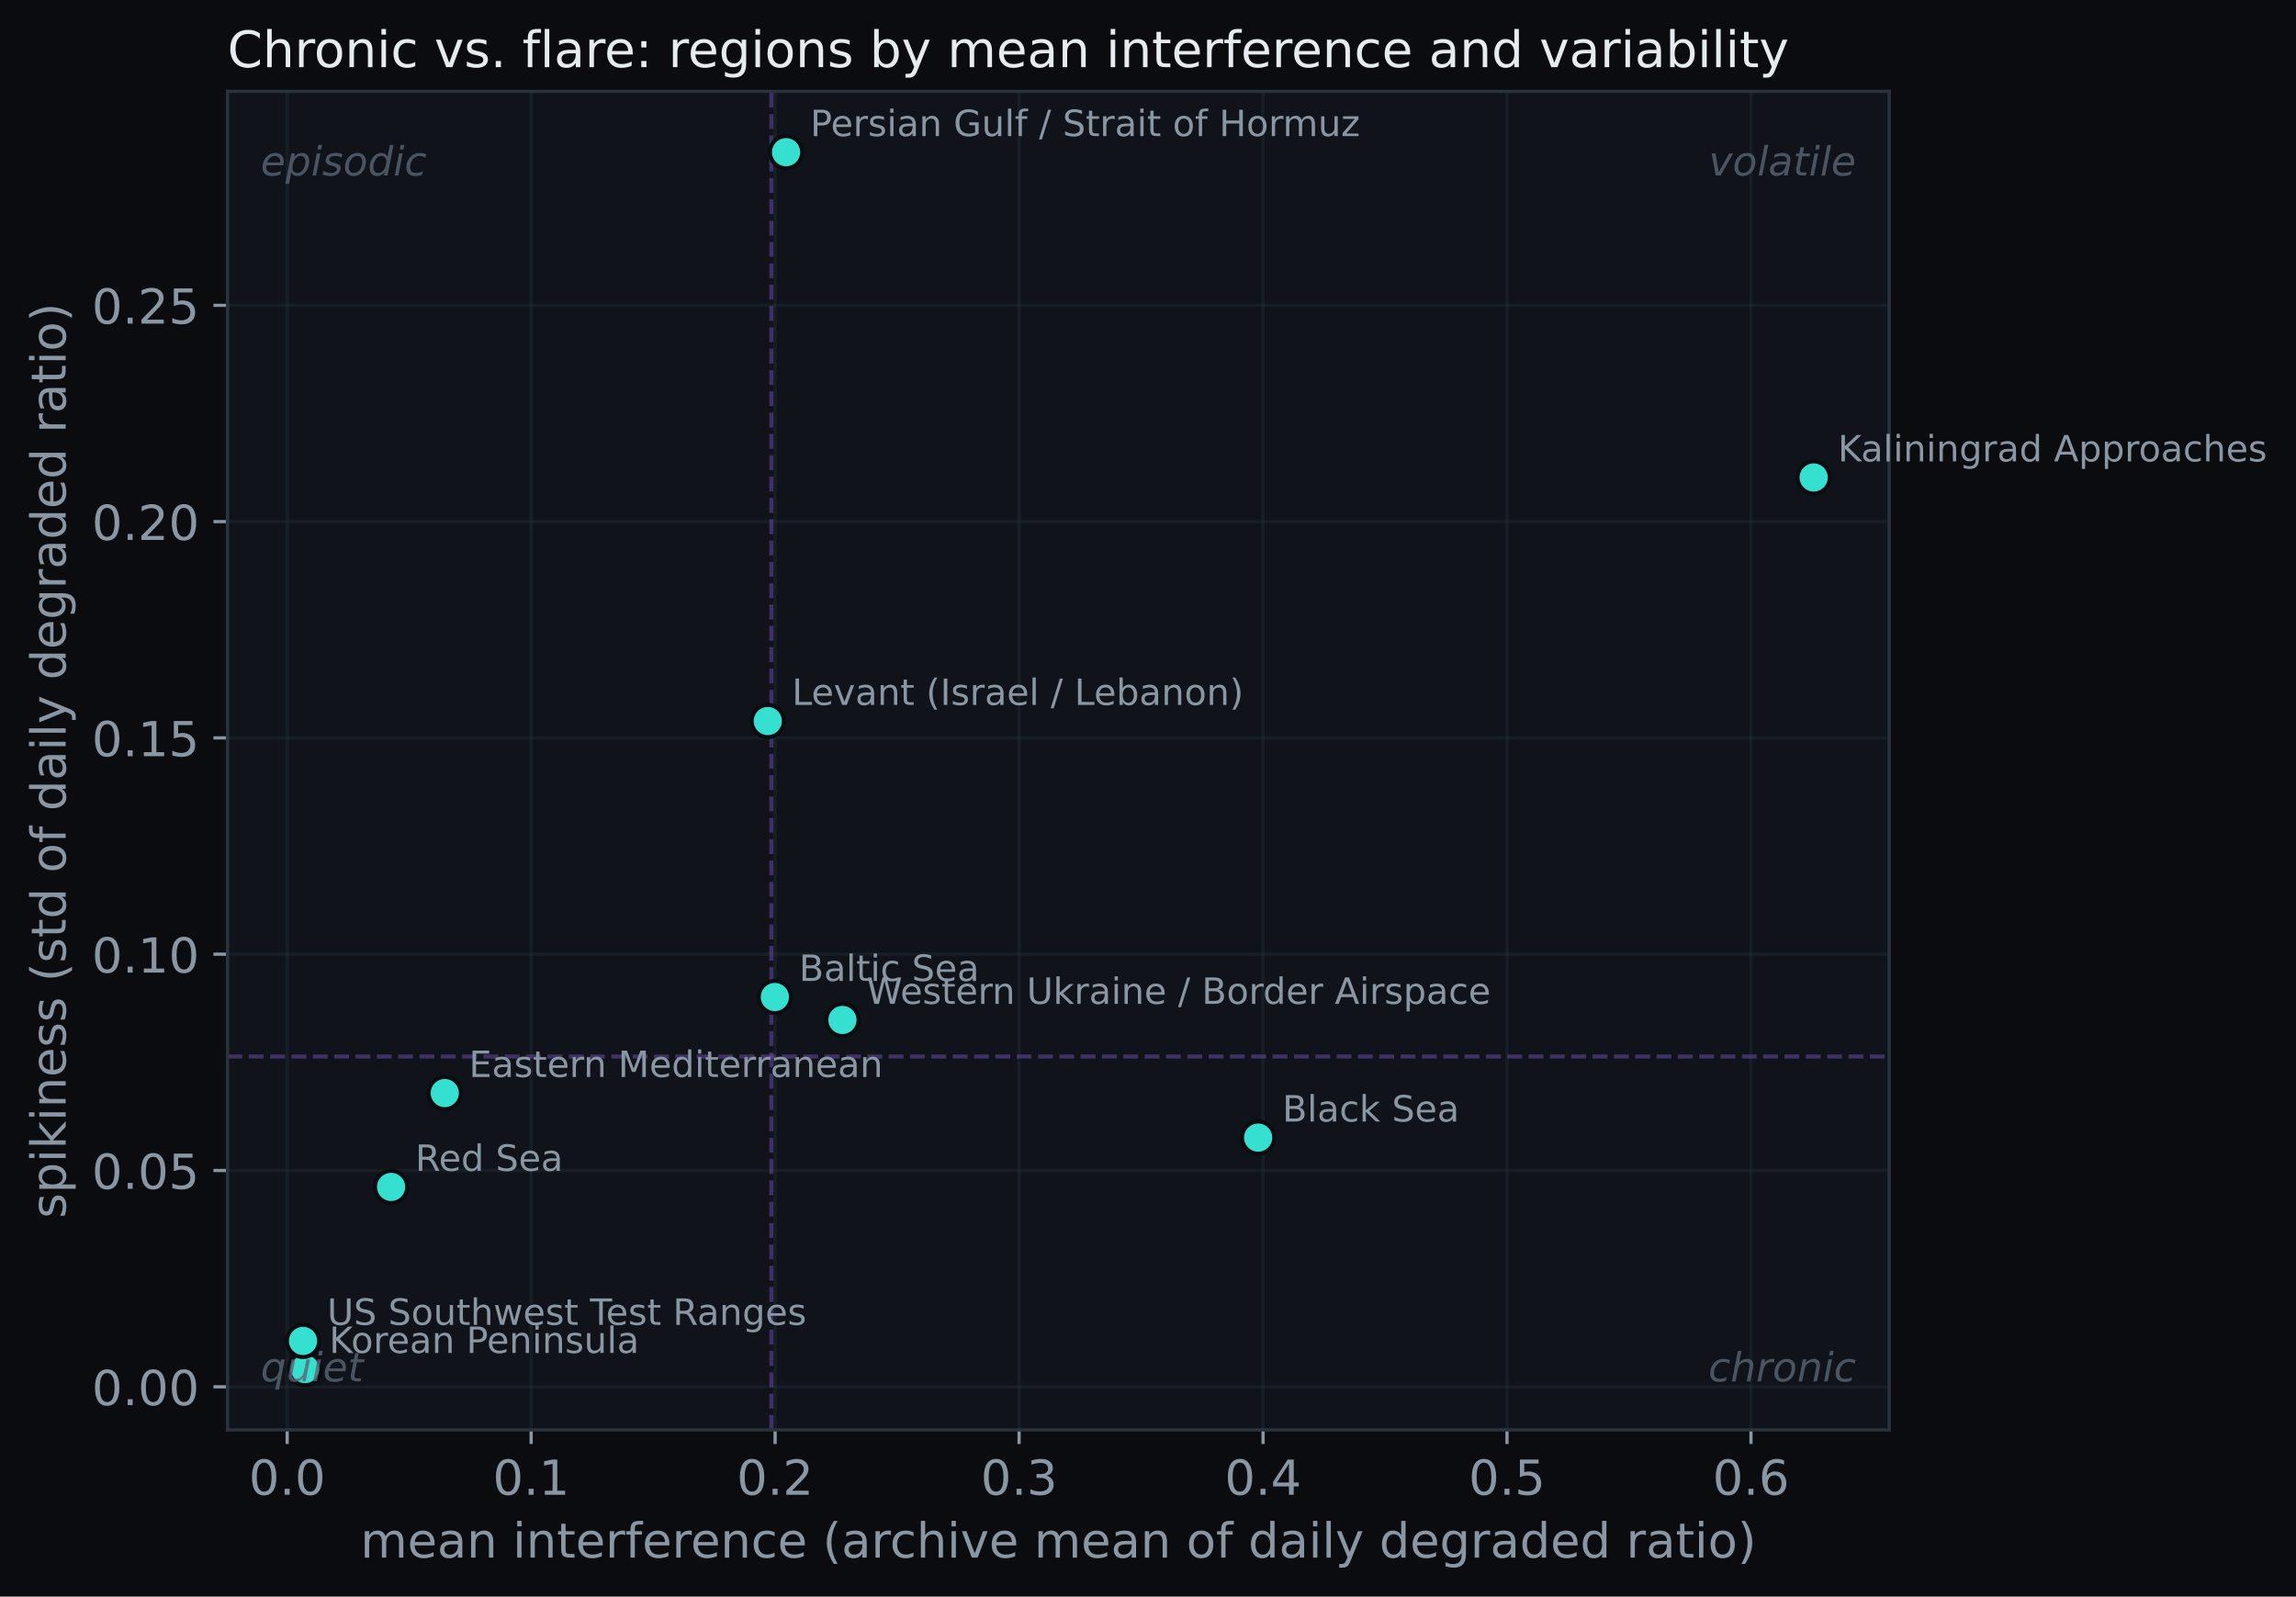
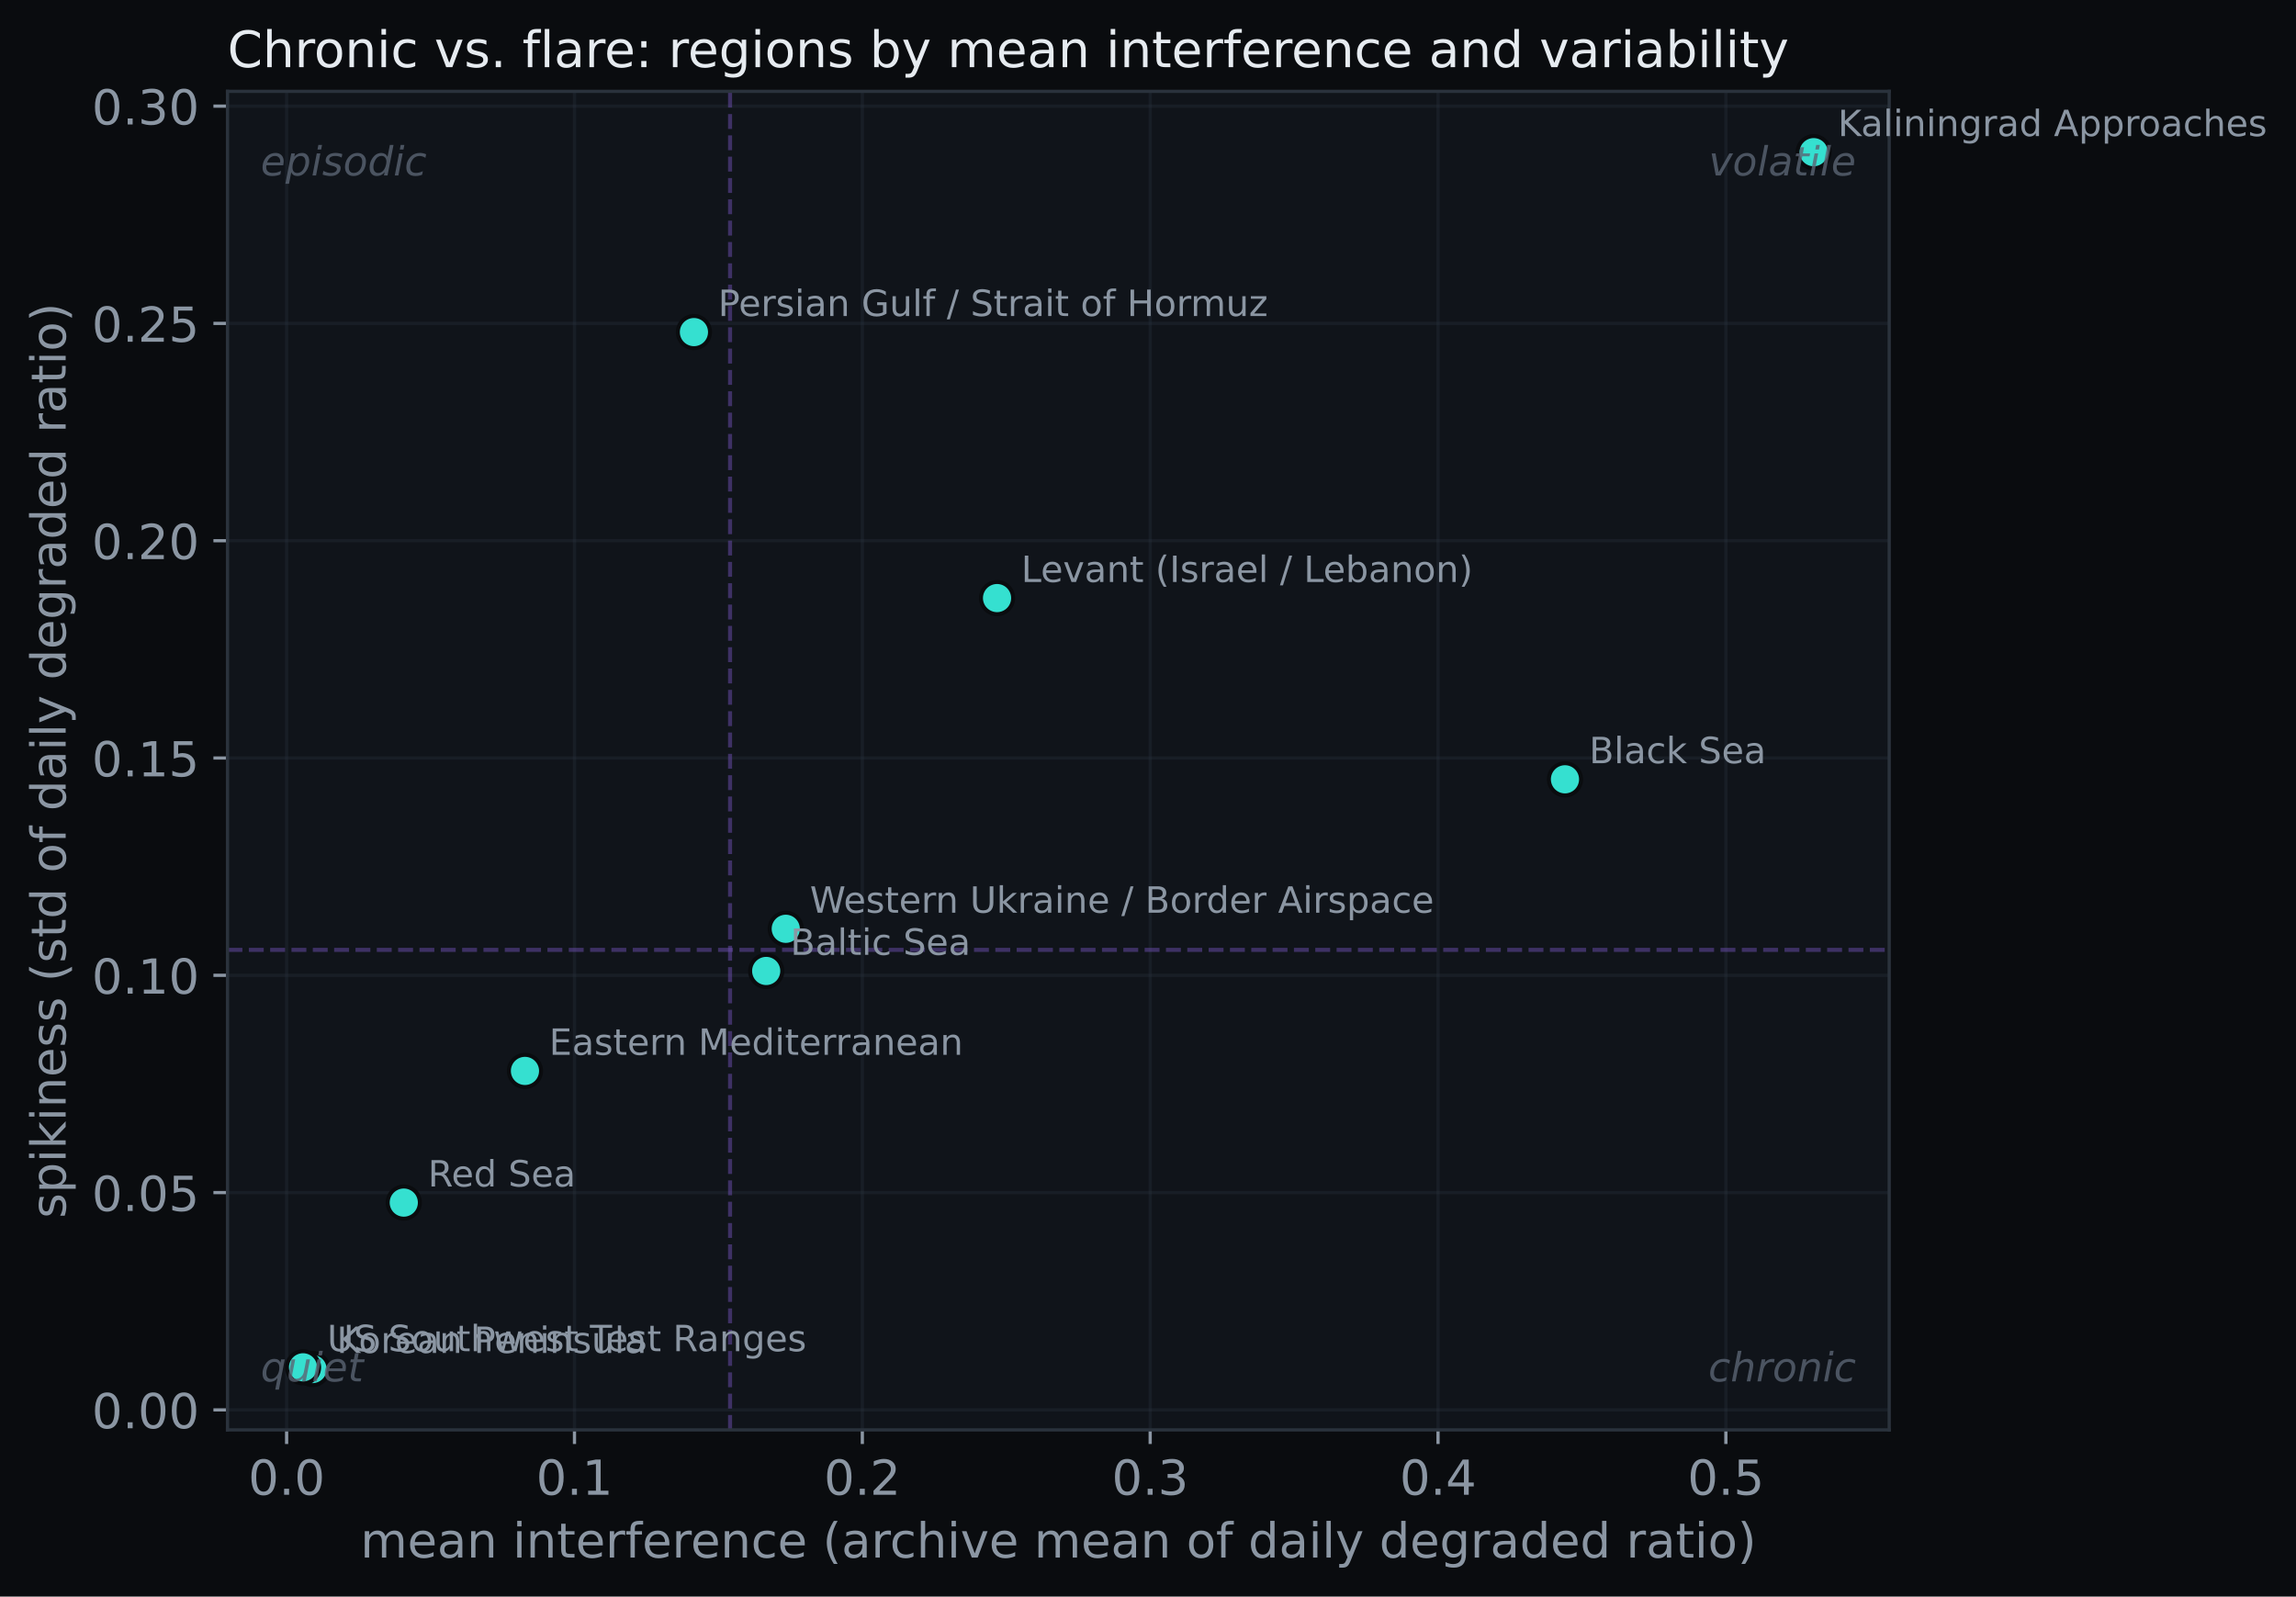
<svg xmlns="http://www.w3.org/2000/svg" xmlns:xlink="http://www.w3.org/1999/xlink" width="570.536pt" height="396.766pt" viewBox="0 0 570.536 396.766" version="1.1">
  <defs>
    <style type="text/css">*{stroke-linejoin: round; stroke-linecap: butt}</style>
  </defs>
  <g id="figure_1">
    <g id="patch_1">
      <path d="M 0 396.766  L 570.536 396.766  L 570.536 0  L 0 0  z " style="fill: #0a0c0f" />
    </g>
    <g id="axes_1">
      <g id="patch_2">
        <path d="M 56.532 355.338  L 469.452 355.338  L 469.452 22.698  L 56.532 22.698  z " style="fill: #10141a" />
      </g>
      <g id="matplotlib.axis_1">
        <g id="xtick_1">
          <g id="line2d_1">
-             <path d="M 71.361 355.338  L 71.361 22.698  " clip-path="url(#p3b3a648c4d)" style="fill: none; stroke: #2a323c; stroke-opacity: 0.35; stroke-width: 0.8; stroke-linecap: square" />
+             <path d="M 71.224 355.338  L 71.224 22.698  " clip-path="url(#p4d09673095)" style="fill: none; stroke: #2a323c; stroke-opacity: 0.35; stroke-width: 0.8; stroke-linecap: square" />
          </g>
          <g id="line2d_2">
            <defs>
-               <path id="m7f6ede3019" d="M 0 0  L 0 3.5  " style="stroke: #8b96a3; stroke-width: 0.8" />
+               <path id="mf97426fefe" d="M 0 0  L 0 3.5  " style="stroke: #8b96a3; stroke-width: 0.8" />
            </defs>
            <g>
-               <use xlink:href="#m7f6ede3019" x="71.361" y="355.338" style="fill: #8b96a3; stroke: #8b96a3; stroke-width: 0.8" />
+               <use xlink:href="#mf97426fefe" x="71.224" y="355.338" style="fill: #8b96a3; stroke: #8b96a3; stroke-width: 0.8" />
            </g>
          </g>
          <g id="text_1">
-             <text style="font-size: 12px; font-family: 'DejaVu Sans'; text-anchor: middle; fill: #8b96a3" x="71.361" y="371.456" transform="rotate(-0 71.36105 371.4562)">0.0</text>
+             <text style="font-size: 12px; font-family: 'DejaVu Sans'; text-anchor: middle; fill: #8b96a3" x="71.224" y="371.456" transform="rotate(-0 71.22446 371.4562)">0.0</text>
          </g>
        </g>
        <g id="xtick_2">
          <g id="line2d_3">
-             <path d="M 131.985 355.338  L 131.985 22.698  " clip-path="url(#p3b3a648c4d)" style="fill: none; stroke: #2a323c; stroke-opacity: 0.35; stroke-width: 0.8; stroke-linecap: square" />
+             <path d="M 142.753 355.338  L 142.753 22.698  " clip-path="url(#p4d09673095)" style="fill: none; stroke: #2a323c; stroke-opacity: 0.35; stroke-width: 0.8; stroke-linecap: square" />
          </g>
          <g id="line2d_4">
            <g>
-               <use xlink:href="#m7f6ede3019" x="131.985" y="355.338" style="fill: #8b96a3; stroke: #8b96a3; stroke-width: 0.8" />
+               <use xlink:href="#mf97426fefe" x="142.753" y="355.338" style="fill: #8b96a3; stroke: #8b96a3; stroke-width: 0.8" />
            </g>
          </g>
          <g id="text_2">
-             <text style="font-size: 12px; font-family: 'DejaVu Sans'; text-anchor: middle; fill: #8b96a3" x="131.985" y="371.456" transform="rotate(-0 131.9847 371.4562)">0.1</text>
+             <text style="font-size: 12px; font-family: 'DejaVu Sans'; text-anchor: middle; fill: #8b96a3" x="142.753" y="371.456" transform="rotate(-0 142.753 371.4562)">0.1</text>
          </g>
        </g>
        <g id="xtick_3">
          <g id="line2d_5">
-             <path d="M 192.608 355.338  L 192.608 22.698  " clip-path="url(#p3b3a648c4d)" style="fill: none; stroke: #2a323c; stroke-opacity: 0.35; stroke-width: 0.8; stroke-linecap: square" />
+             <path d="M 214.282 355.338  L 214.282 22.698  " clip-path="url(#p4d09673095)" style="fill: none; stroke: #2a323c; stroke-opacity: 0.35; stroke-width: 0.8; stroke-linecap: square" />
          </g>
          <g id="line2d_6">
            <g>
-               <use xlink:href="#m7f6ede3019" x="192.608" y="355.338" style="fill: #8b96a3; stroke: #8b96a3; stroke-width: 0.8" />
+               <use xlink:href="#mf97426fefe" x="214.282" y="355.338" style="fill: #8b96a3; stroke: #8b96a3; stroke-width: 0.8" />
            </g>
          </g>
          <g id="text_3">
-             <text style="font-size: 12px; font-family: 'DejaVu Sans'; text-anchor: middle; fill: #8b96a3" x="192.608" y="371.456" transform="rotate(-0 192.6084 371.4562)">0.2</text>
+             <text style="font-size: 12px; font-family: 'DejaVu Sans'; text-anchor: middle; fill: #8b96a3" x="214.282" y="371.456" transform="rotate(-0 214.2816 371.4562)">0.2</text>
          </g>
        </g>
        <g id="xtick_4">
          <g id="line2d_7">
-             <path d="M 253.232 355.338  L 253.232 22.698  " clip-path="url(#p3b3a648c4d)" style="fill: none; stroke: #2a323c; stroke-opacity: 0.35; stroke-width: 0.8; stroke-linecap: square" />
+             <path d="M 285.81 355.338  L 285.81 22.698  " clip-path="url(#p4d09673095)" style="fill: none; stroke: #2a323c; stroke-opacity: 0.35; stroke-width: 0.8; stroke-linecap: square" />
          </g>
          <g id="line2d_8">
            <g>
-               <use xlink:href="#m7f6ede3019" x="253.232" y="355.338" style="fill: #8b96a3; stroke: #8b96a3; stroke-width: 0.8" />
+               <use xlink:href="#mf97426fefe" x="285.81" y="355.338" style="fill: #8b96a3; stroke: #8b96a3; stroke-width: 0.8" />
            </g>
          </g>
          <g id="text_4">
-             <text style="font-size: 12px; font-family: 'DejaVu Sans'; text-anchor: middle; fill: #8b96a3" x="253.232" y="371.456" transform="rotate(-0 253.2321 371.4562)">0.3</text>
+             <text style="font-size: 12px; font-family: 'DejaVu Sans'; text-anchor: middle; fill: #8b96a3" x="285.81" y="371.456" transform="rotate(-0 285.8101 371.4562)">0.3</text>
          </g>
        </g>
        <g id="xtick_5">
          <g id="line2d_9">
-             <path d="M 313.856 355.338  L 313.856 22.698  " clip-path="url(#p3b3a648c4d)" style="fill: none; stroke: #2a323c; stroke-opacity: 0.35; stroke-width: 0.8; stroke-linecap: square" />
+             <path d="M 357.339 355.338  L 357.339 22.698  " clip-path="url(#p4d09673095)" style="fill: none; stroke: #2a323c; stroke-opacity: 0.35; stroke-width: 0.8; stroke-linecap: square" />
          </g>
          <g id="line2d_10">
            <g>
-               <use xlink:href="#m7f6ede3019" x="313.856" y="355.338" style="fill: #8b96a3; stroke: #8b96a3; stroke-width: 0.8" />
+               <use xlink:href="#mf97426fefe" x="357.339" y="355.338" style="fill: #8b96a3; stroke: #8b96a3; stroke-width: 0.8" />
            </g>
          </g>
          <g id="text_5">
-             <text style="font-size: 12px; font-family: 'DejaVu Sans'; text-anchor: middle; fill: #8b96a3" x="313.856" y="371.456" transform="rotate(-0 313.8558 371.4562)">0.4</text>
+             <text style="font-size: 12px; font-family: 'DejaVu Sans'; text-anchor: middle; fill: #8b96a3" x="357.339" y="371.456" transform="rotate(-0 357.3387 371.4562)">0.4</text>
          </g>
        </g>
        <g id="xtick_6">
          <g id="line2d_11">
-             <path d="M 374.479 355.338  L 374.479 22.698  " clip-path="url(#p3b3a648c4d)" style="fill: none; stroke: #2a323c; stroke-opacity: 0.35; stroke-width: 0.8; stroke-linecap: square" />
+             <path d="M 428.867 355.338  L 428.867 22.698  " clip-path="url(#p4d09673095)" style="fill: none; stroke: #2a323c; stroke-opacity: 0.35; stroke-width: 0.8; stroke-linecap: square" />
          </g>
          <g id="line2d_12">
            <g>
-               <use xlink:href="#m7f6ede3019" x="374.479" y="355.338" style="fill: #8b96a3; stroke: #8b96a3; stroke-width: 0.8" />
+               <use xlink:href="#mf97426fefe" x="428.867" y="355.338" style="fill: #8b96a3; stroke: #8b96a3; stroke-width: 0.8" />
            </g>
          </g>
          <g id="text_6">
-             <text style="font-size: 12px; font-family: 'DejaVu Sans'; text-anchor: middle; fill: #8b96a3" x="374.479" y="371.456" transform="rotate(-0 374.4794 371.4562)">0.5</text>
-           </g>
-         </g>
-         <g id="xtick_7">
-           <g id="line2d_13">
-             <path d="M 435.103 355.338  L 435.103 22.698  " clip-path="url(#p3b3a648c4d)" style="fill: none; stroke: #2a323c; stroke-opacity: 0.35; stroke-width: 0.8; stroke-linecap: square" />
-           </g>
-           <g id="line2d_14">
-             <g>
-               <use xlink:href="#m7f6ede3019" x="435.103" y="355.338" style="fill: #8b96a3; stroke: #8b96a3; stroke-width: 0.8" />
-             </g>
-           </g>
-           <g id="text_7">
-             <text style="font-size: 12px; font-family: 'DejaVu Sans'; text-anchor: middle; fill: #8b96a3" x="435.103" y="371.456" transform="rotate(-0 435.1031 371.4562)">0.6</text>
-           </g>
-         </g>
-         <g id="text_8">
+             <text style="font-size: 12px; font-family: 'DejaVu Sans'; text-anchor: middle; fill: #8b96a3" x="428.867" y="371.456" transform="rotate(-0 428.8672 371.4562)">0.5</text>
+           </g>
+         </g>
+         <g id="text_7">
          <text style="font-size: 12px; font-family: 'DejaVu Sans'; text-anchor: middle; fill: #8b96a3" x="262.993" y="387.07" transform="rotate(-0 262.9925 387.0699)">mean interference (archive mean of daily degraded ratio)</text>
        </g>
      </g>
      <g id="matplotlib.axis_2">
        <g id="ytick_1">
+           <g id="line2d_13">
+             <path d="M 56.532 350.37  L 469.452 350.37  " clip-path="url(#p4d09673095)" style="fill: none; stroke: #2a323c; stroke-opacity: 0.35; stroke-width: 0.8; stroke-linecap: square" />
+           </g>
+           <g id="line2d_14">
+             <defs>
+               <path id="m0ef7fad6d2" d="M 0 0  L -3.5 0  " style="stroke: #8b96a3; stroke-width: 0.8" />
+             </defs>
+             <g>
+               <use xlink:href="#m0ef7fad6d2" x="56.532" y="350.37" style="fill: #8b96a3; stroke: #8b96a3; stroke-width: 0.8" />
+             </g>
+           </g>
+           <g id="text_8">
+             <text style="font-size: 12px; font-family: 'DejaVu Sans'; text-anchor: end; fill: #8b96a3" x="49.532" y="354.929" transform="rotate(-0 49.5325 354.9291)">0.00</text>
+           </g>
+         </g>
+         <g id="ytick_2">
          <g id="line2d_15">
-             <path d="M 56.532 344.626  L 469.452 344.626  " clip-path="url(#p3b3a648c4d)" style="fill: none; stroke: #2a323c; stroke-opacity: 0.35; stroke-width: 0.8; stroke-linecap: square" />
+             <path d="M 56.532 296.37  L 469.452 296.37  " clip-path="url(#p4d09673095)" style="fill: none; stroke: #2a323c; stroke-opacity: 0.35; stroke-width: 0.8; stroke-linecap: square" />
          </g>
          <g id="line2d_16">
-             <defs>
-               <path id="m7cabbb0c41" d="M 0 0  L -3.5 0  " style="stroke: #8b96a3; stroke-width: 0.8" />
-             </defs>
-             <g>
-               <use xlink:href="#m7cabbb0c41" x="56.532" y="344.626" style="fill: #8b96a3; stroke: #8b96a3; stroke-width: 0.8" />
+             <g>
+               <use xlink:href="#m0ef7fad6d2" x="56.532" y="296.37" style="fill: #8b96a3; stroke: #8b96a3; stroke-width: 0.8" />
            </g>
          </g>
          <g id="text_9">
-             <text style="font-size: 12px; font-family: 'DejaVu Sans'; text-anchor: end; fill: #8b96a3" x="49.532" y="349.185" transform="rotate(-0 49.5325 349.1846)">0.00</text>
-           </g>
-         </g>
-         <g id="ytick_2">
+             <text style="font-size: 12px; font-family: 'DejaVu Sans'; text-anchor: end; fill: #8b96a3" x="49.532" y="300.929" transform="rotate(-0 49.5325 300.9291)">0.05</text>
+           </g>
+         </g>
+         <g id="ytick_3">
          <g id="line2d_17">
-             <path d="M 56.532 290.875  L 469.452 290.875  " clip-path="url(#p3b3a648c4d)" style="fill: none; stroke: #2a323c; stroke-opacity: 0.35; stroke-width: 0.8; stroke-linecap: square" />
+             <path d="M 56.532 242.37  L 469.452 242.37  " clip-path="url(#p4d09673095)" style="fill: none; stroke: #2a323c; stroke-opacity: 0.35; stroke-width: 0.8; stroke-linecap: square" />
          </g>
          <g id="line2d_18">
            <g>
-               <use xlink:href="#m7cabbb0c41" x="56.532" y="290.875" style="fill: #8b96a3; stroke: #8b96a3; stroke-width: 0.8" />
+               <use xlink:href="#m0ef7fad6d2" x="56.532" y="242.37" style="fill: #8b96a3; stroke: #8b96a3; stroke-width: 0.8" />
            </g>
          </g>
          <g id="text_10">
-             <text style="font-size: 12px; font-family: 'DejaVu Sans'; text-anchor: end; fill: #8b96a3" x="49.532" y="295.434" transform="rotate(-0 49.5325 295.4342)">0.05</text>
-           </g>
-         </g>
-         <g id="ytick_3">
+             <text style="font-size: 12px; font-family: 'DejaVu Sans'; text-anchor: end; fill: #8b96a3" x="49.532" y="246.929" transform="rotate(-0 49.5325 246.9291)">0.10</text>
+           </g>
+         </g>
+         <g id="ytick_4">
          <g id="line2d_19">
-             <path d="M 56.532 237.125  L 469.452 237.125  " clip-path="url(#p3b3a648c4d)" style="fill: none; stroke: #2a323c; stroke-opacity: 0.35; stroke-width: 0.8; stroke-linecap: square" />
+             <path d="M 56.532 188.37  L 469.452 188.37  " clip-path="url(#p4d09673095)" style="fill: none; stroke: #2a323c; stroke-opacity: 0.35; stroke-width: 0.8; stroke-linecap: square" />
          </g>
          <g id="line2d_20">
            <g>
-               <use xlink:href="#m7cabbb0c41" x="56.532" y="237.125" style="fill: #8b96a3; stroke: #8b96a3; stroke-width: 0.8" />
+               <use xlink:href="#m0ef7fad6d2" x="56.532" y="188.37" style="fill: #8b96a3; stroke: #8b96a3; stroke-width: 0.8" />
            </g>
          </g>
          <g id="text_11">
-             <text style="font-size: 12px; font-family: 'DejaVu Sans'; text-anchor: end; fill: #8b96a3" x="49.532" y="241.684" transform="rotate(-0 49.5325 241.6838)">0.10</text>
-           </g>
-         </g>
-         <g id="ytick_4">
+             <text style="font-size: 12px; font-family: 'DejaVu Sans'; text-anchor: end; fill: #8b96a3" x="49.532" y="192.929" transform="rotate(-0 49.5325 192.9291)">0.15</text>
+           </g>
+         </g>
+         <g id="ytick_5">
          <g id="line2d_21">
-             <path d="M 56.532 183.374  L 469.452 183.374  " clip-path="url(#p3b3a648c4d)" style="fill: none; stroke: #2a323c; stroke-opacity: 0.35; stroke-width: 0.8; stroke-linecap: square" />
+             <path d="M 56.532 134.37  L 469.452 134.37  " clip-path="url(#p4d09673095)" style="fill: none; stroke: #2a323c; stroke-opacity: 0.35; stroke-width: 0.8; stroke-linecap: square" />
          </g>
          <g id="line2d_22">
            <g>
-               <use xlink:href="#m7cabbb0c41" x="56.532" y="183.374" style="fill: #8b96a3; stroke: #8b96a3; stroke-width: 0.8" />
+               <use xlink:href="#m0ef7fad6d2" x="56.532" y="134.37" style="fill: #8b96a3; stroke: #8b96a3; stroke-width: 0.8" />
            </g>
          </g>
          <g id="text_12">
-             <text style="font-size: 12px; font-family: 'DejaVu Sans'; text-anchor: end; fill: #8b96a3" x="49.532" y="187.933" transform="rotate(-0 49.5325 187.9333)">0.15</text>
-           </g>
-         </g>
-         <g id="ytick_5">
+             <text style="font-size: 12px; font-family: 'DejaVu Sans'; text-anchor: end; fill: #8b96a3" x="49.532" y="138.929" transform="rotate(-0 49.5325 138.9291)">0.20</text>
+           </g>
+         </g>
+         <g id="ytick_6">
          <g id="line2d_23">
-             <path d="M 56.532 129.624  L 469.452 129.624  " clip-path="url(#p3b3a648c4d)" style="fill: none; stroke: #2a323c; stroke-opacity: 0.35; stroke-width: 0.8; stroke-linecap: square" />
+             <path d="M 56.532 80.37  L 469.452 80.37  " clip-path="url(#p4d09673095)" style="fill: none; stroke: #2a323c; stroke-opacity: 0.35; stroke-width: 0.8; stroke-linecap: square" />
          </g>
          <g id="line2d_24">
            <g>
-               <use xlink:href="#m7cabbb0c41" x="56.532" y="129.624" style="fill: #8b96a3; stroke: #8b96a3; stroke-width: 0.8" />
+               <use xlink:href="#m0ef7fad6d2" x="56.532" y="80.37" style="fill: #8b96a3; stroke: #8b96a3; stroke-width: 0.8" />
            </g>
          </g>
          <g id="text_13">
-             <text style="font-size: 12px; font-family: 'DejaVu Sans'; text-anchor: end; fill: #8b96a3" x="49.532" y="134.183" transform="rotate(-0 49.5325 134.1829)">0.20</text>
-           </g>
-         </g>
-         <g id="ytick_6">
+             <text style="font-size: 12px; font-family: 'DejaVu Sans'; text-anchor: end; fill: #8b96a3" x="49.532" y="84.929" transform="rotate(-0 49.5325 84.92911)">0.25</text>
+           </g>
+         </g>
+         <g id="ytick_7">
          <g id="line2d_25">
-             <path d="M 56.532 75.873  L 469.452 75.873  " clip-path="url(#p3b3a648c4d)" style="fill: none; stroke: #2a323c; stroke-opacity: 0.35; stroke-width: 0.8; stroke-linecap: square" />
+             <path d="M 56.532 26.37  L 469.452 26.37  " clip-path="url(#p4d09673095)" style="fill: none; stroke: #2a323c; stroke-opacity: 0.35; stroke-width: 0.8; stroke-linecap: square" />
          </g>
          <g id="line2d_26">
            <g>
-               <use xlink:href="#m7cabbb0c41" x="56.532" y="75.873" style="fill: #8b96a3; stroke: #8b96a3; stroke-width: 0.8" />
+               <use xlink:href="#m0ef7fad6d2" x="56.532" y="26.37" style="fill: #8b96a3; stroke: #8b96a3; stroke-width: 0.8" />
            </g>
          </g>
          <g id="text_14">
-             <text style="font-size: 12px; font-family: 'DejaVu Sans'; text-anchor: end; fill: #8b96a3" x="49.532" y="80.432" transform="rotate(-0 49.5325 80.43242)">0.25</text>
+             <text style="font-size: 12px; font-family: 'DejaVu Sans'; text-anchor: end; fill: #8b96a3" x="49.532" y="30.929" transform="rotate(-0 49.5325 30.92911)">0.30</text>
          </g>
        </g>
        <g id="text_15">
          <text style="font-size: 12px; font-family: 'DejaVu Sans'; text-anchor: middle; fill: #8b96a3" x="16.318" y="189.018" transform="rotate(-90 16.31812 189.018)">spikiness (std of daily degraded ratio)</text>
        </g>
      </g>
      <g id="line2d_27">
-         <path d="M 191.669 355.338  L 191.669 22.698  " clip-path="url(#p3b3a648c4d)" style="fill: none; stroke-dasharray: 3.7,1.6; stroke-dashoffset: 0; stroke: #6d4fb0; stroke-opacity: 0.5" />
+         <path d="M 181.414 355.338  L 181.414 22.698  " clip-path="url(#p4d09673095)" style="fill: none; stroke-dasharray: 3.7,1.6; stroke-dashoffset: 0; stroke: #6d4fb0; stroke-opacity: 0.5" />
      </g>
      <g id="line2d_28">
-         <path d="M 56.532 262.549  L 469.452 262.549  " clip-path="url(#p3b3a648c4d)" style="fill: none; stroke-dasharray: 3.7,1.6; stroke-dashoffset: 0; stroke: #6d4fb0; stroke-opacity: 0.5" />
+         <path d="M 56.532 236.052  L 469.452 236.052  " clip-path="url(#p4d09673095)" style="fill: none; stroke-dasharray: 3.7,1.6; stroke-dashoffset: 0; stroke: #6d4fb0; stroke-opacity: 0.5" />
      </g>
      <g id="line2d_29">
        <defs>
-           <path id="m30a404c85b" d="M 0 4  C 1.061 4 2.078 3.579 2.828 2.828  C 3.579 2.078 4 1.061 4 0  C 4 -1.061 3.579 -2.078 2.828 -2.828  C 2.078 -3.579 1.061 -4 0 -4  C -1.061 -4 -2.078 -3.579 -2.828 -2.828  C -3.579 -2.078 -4 -1.061 -4 0  C -4 1.061 -3.579 2.078 -2.828 2.828  C -2.078 3.579 -1.061 4 0 4  z " style="stroke: #0a0c0f" />
+           <path id="m080e056c64" d="M 0 4  C 1.061 4 2.078 3.579 2.828 2.828  C 3.579 2.078 4 1.061 4 0  C 4 -1.061 3.579 -2.078 2.828 -2.828  C 2.078 -3.579 1.061 -4 0 -4  C -1.061 -4 -2.078 -3.579 -2.828 -2.828  C -3.579 -2.078 -4 -1.061 -4 0  C -4 1.061 -3.579 2.078 -2.828 2.828  C -2.078 3.579 -1.061 4 0 4  z " style="stroke: #0a0c0f" />
        </defs>
-         <g clip-path="url(#p3b3a648c4d)">
-           <use xlink:href="#m30a404c85b" x="192.548" y="247.767" style="fill: #35e0d0; stroke: #0a0c0f" />
+         <g clip-path="url(#p4d09673095)">
+           <use xlink:href="#m080e056c64" x="190.391" y="241.29" style="fill: #35e0d0; stroke: #0a0c0f" />
        </g>
      </g>
      <g id="line2d_30">
-         <g clip-path="url(#p3b3a648c4d)">
-           <use xlink:href="#m30a404c85b" x="312.643" y="282.705" style="fill: #35e0d0; stroke: #0a0c0f" />
+         <g clip-path="url(#p4d09673095)">
+           <use xlink:href="#m080e056c64" x="388.883" y="193.662" style="fill: #35e0d0; stroke: #0a0c0f" />
        </g>
      </g>
      <g id="line2d_31">
-         <g clip-path="url(#p3b3a648c4d)">
-           <use xlink:href="#m30a404c85b" x="110.524" y="271.632" style="fill: #35e0d0; stroke: #0a0c0f" />
+         <g clip-path="url(#p4d09673095)">
+           <use xlink:href="#m080e056c64" x="130.45" y="266.13" style="fill: #35e0d0; stroke: #0a0c0f" />
        </g>
      </g>
      <g id="line2d_32">
-         <g clip-path="url(#p3b3a648c4d)">
-           <use xlink:href="#m30a404c85b" x="450.683" y="118.659" style="fill: #35e0d0; stroke: #0a0c0f" />
+         <g clip-path="url(#p4d09673095)">
+           <use xlink:href="#m080e056c64" x="450.683" y="37.818" style="fill: #35e0d0; stroke: #0a0c0f" />
        </g>
      </g>
      <g id="line2d_33">
-         <g clip-path="url(#p3b3a648c4d)">
-           <use xlink:href="#m30a404c85b" x="75.787" y="340.218" style="fill: #35e0d0; stroke: #0a0c0f" />
+         <g clip-path="url(#p4d09673095)">
+           <use xlink:href="#m080e056c64" x="77.662" y="340.218" style="fill: #35e0d0; stroke: #0a0c0f" />
        </g>
      </g>
      <g id="line2d_34">
-         <g clip-path="url(#p3b3a648c4d)">
-           <use xlink:href="#m30a404c85b" x="190.79" y="179.182" style="fill: #35e0d0; stroke: #0a0c0f" />
+         <g clip-path="url(#p4d09673095)">
+           <use xlink:href="#m080e056c64" x="247.757" y="148.626" style="fill: #35e0d0; stroke: #0a0c0f" />
        </g>
      </g>
      <g id="line2d_35">
-         <g clip-path="url(#p3b3a648c4d)">
-           <use xlink:href="#m30a404c85b" x="195.336" y="37.818" style="fill: #35e0d0; stroke: #0a0c0f" />
+         <g clip-path="url(#p4d09673095)">
+           <use xlink:href="#m080e056c64" x="172.437" y="82.53" style="fill: #35e0d0; stroke: #0a0c0f" />
        </g>
      </g>
      <g id="line2d_36">
-         <g clip-path="url(#p3b3a648c4d)">
-           <use xlink:href="#m30a404c85b" x="97.187" y="294.96" style="fill: #35e0d0; stroke: #0a0c0f" />
+         <g clip-path="url(#p4d09673095)">
+           <use xlink:href="#m080e056c64" x="100.337" y="298.854" style="fill: #35e0d0; stroke: #0a0c0f" />
        </g>
      </g>
      <g id="line2d_37">
-         <g clip-path="url(#p3b3a648c4d)">
-           <use xlink:href="#m30a404c85b" x="209.341" y="253.465" style="fill: #35e0d0; stroke: #0a0c0f" />
+         <g clip-path="url(#p4d09673095)">
+           <use xlink:href="#m080e056c64" x="195.255" y="230.814" style="fill: #35e0d0; stroke: #0a0c0f" />
        </g>
      </g>
      <g id="line2d_38">
-         <g clip-path="url(#p3b3a648c4d)">
-           <use xlink:href="#m30a404c85b" x="75.302" y="333.23" style="fill: #35e0d0; stroke: #0a0c0f" />
+         <g clip-path="url(#p4d09673095)">
+           <use xlink:href="#m080e056c64" x="75.302" y="339.786" style="fill: #35e0d0; stroke: #0a0c0f" />
        </g>
      </g>
      <g id="patch_3">
        <path d="M 56.532 355.338  L 56.532 22.698  " style="fill: none; stroke: #2a323c; stroke-width: 0.8; stroke-linejoin: miter; stroke-linecap: square" />
      </g>
      <g id="patch_4">
        <path d="M 469.452 355.338  L 469.452 22.698  " style="fill: none; stroke: #2a323c; stroke-width: 0.8; stroke-linejoin: miter; stroke-linecap: square" />
      </g>
      <g id="patch_5">
        <path d="M 56.532 355.338  L 469.452 355.338  " style="fill: none; stroke: #2a323c; stroke-width: 0.8; stroke-linejoin: miter; stroke-linecap: square" />
      </g>
      <g id="patch_6">
        <path d="M 56.532 22.698  L 469.452 22.698  " style="fill: none; stroke: #2a323c; stroke-width: 0.8; stroke-linejoin: miter; stroke-linecap: square" />
      </g>
      <g id="text_16">
-         <text style="font-size: 9px; font-family: 'DejaVu Sans'; text-anchor: start; fill: #8b96a3" x="198.548" y="243.767" transform="rotate(-0 198.5478 243.7673)">Baltic Sea</text>
+         <text style="font-size: 9px; font-family: 'DejaVu Sans'; text-anchor: start; fill: #8b96a3" x="196.391" y="237.29" transform="rotate(-0 196.391 237.29)">Baltic Sea</text>
      </g>
      <g id="text_17">
-         <text style="font-size: 9px; font-family: 'DejaVu Sans'; text-anchor: start; fill: #8b96a3" x="318.643" y="278.705" transform="rotate(-0 318.6433 278.7051)">Black Sea</text>
+         <text style="font-size: 9px; font-family: 'DejaVu Sans'; text-anchor: start; fill: #8b96a3" x="394.883" y="189.662" transform="rotate(-0 394.8827 189.662)">Black Sea</text>
      </g>
      <g id="text_18">
-         <text style="font-size: 9px; font-family: 'DejaVu Sans'; text-anchor: start; fill: #8b96a3" x="116.524" y="267.632" transform="rotate(-0 116.5239 267.6325)">Eastern Mediterranean</text>
+         <text style="font-size: 9px; font-family: 'DejaVu Sans'; text-anchor: start; fill: #8b96a3" x="136.45" y="262.13" transform="rotate(-0 136.4501 262.13)">Eastern Mediterranean</text>
      </g>
      <g id="text_19">
-         <text style="font-size: 9px; font-family: 'DejaVu Sans'; text-anchor: start; fill: #8b96a3" x="456.683" y="114.659" transform="rotate(-0 456.6834 114.6587)">Kaliningrad Approaches</text>
+         <text style="font-size: 9px; font-family: 'DejaVu Sans'; text-anchor: start; fill: #8b96a3" x="456.683" y="33.818" transform="rotate(-0 456.6834 33.81805)">Kaliningrad Approaches</text>
      </g>
      <g id="text_20">
-         <text style="font-size: 9px; font-family: 'DejaVu Sans'; text-anchor: start; fill: #8b96a3" x="81.787" y="336.218" transform="rotate(-0 81.78658 336.218)">Korean Peninsula</text>
+         <text style="font-size: 9px; font-family: 'DejaVu Sans'; text-anchor: start; fill: #8b96a3" x="83.662" y="336.218" transform="rotate(-0 83.66203 336.218)">Korean Peninsula</text>
      </g>
      <g id="text_21">
-         <text style="font-size: 9px; font-family: 'DejaVu Sans'; text-anchor: start; fill: #8b96a3" x="196.79" y="175.182" transform="rotate(-0 196.7897 175.1817)">Levant (Israel / Lebanon)</text>
+         <text style="font-size: 9px; font-family: 'DejaVu Sans'; text-anchor: start; fill: #8b96a3" x="253.757" y="144.626" transform="rotate(-0 253.7569 144.626)">Levant (Israel / Lebanon)</text>
      </g>
      <g id="text_22">
-         <text style="font-size: 9px; font-family: 'DejaVu Sans'; text-anchor: start; fill: #8b96a3" x="201.336" y="33.818" transform="rotate(-0 201.3365 33.81805)">Persian Gulf / Strait of Hormuz</text>
+         <text style="font-size: 9px; font-family: 'DejaVu Sans'; text-anchor: start; fill: #8b96a3" x="178.437" y="78.53" transform="rotate(-0 178.4374 78.53005)">Persian Gulf / Strait of Hormuz</text>
      </g>
      <g id="text_23">
-         <text style="font-size: 9px; font-family: 'DejaVu Sans'; text-anchor: start; fill: #8b96a3" x="103.187" y="290.96" transform="rotate(-0 103.1867 290.9602)">Red Sea</text>
+         <text style="font-size: 9px; font-family: 'DejaVu Sans'; text-anchor: start; fill: #8b96a3" x="106.337" y="294.854" transform="rotate(-0 106.3366 294.854)">Red Sea</text>
      </g>
      <g id="text_24">
-         <text style="font-size: 9px; font-family: 'DejaVu Sans'; text-anchor: start; fill: #8b96a3" x="215.341" y="249.465" transform="rotate(-0 215.3405 249.4648)">Western Ukraine / Border Airspace</text>
+         <text style="font-size: 9px; font-family: 'DejaVu Sans'; text-anchor: start; fill: #8b96a3" x="201.255" y="226.814" transform="rotate(-0 201.255 226.814)">Western Ukraine / Border Airspace</text>
      </g>
      <g id="text_25">
-         <text style="font-size: 9px; font-family: 'DejaVu Sans'; text-anchor: start; fill: #8b96a3" x="81.302" y="329.23" transform="rotate(-0 81.30159 329.2305)">US Southwest Test Ranges</text>
+         <text style="font-size: 9px; font-family: 'DejaVu Sans'; text-anchor: start; fill: #8b96a3" x="81.302" y="335.786" transform="rotate(-0 81.30159 335.786)">US Southwest Test Ranges</text>
      </g>
      <g id="text_26">
        <text style="font-style: italic; font-size: 10px; font-family: 'DejaVu Sans'; text-anchor: end; fill: #5a6473; opacity: 0.8" x="461.194" y="43.602" transform="rotate(-0 461.1941 43.60208)">volatile</text>
      </g>
      <g id="text_27">
        <text style="font-style: italic; font-size: 10px; font-family: 'DejaVu Sans'; text-anchor: start; fill: #5a6473; opacity: 0.8" x="64.791" y="43.602" transform="rotate(-0 64.7909 43.60208)">episodic</text>
      </g>
      <g id="text_28">
        <text style="font-style: italic; font-size: 10px; font-family: 'DejaVu Sans'; text-anchor: end; fill: #5a6473; opacity: 0.8" x="461.194" y="343.279" transform="rotate(-0 461.1941 343.2792)">chronic</text>
      </g>
      <g id="text_29">
        <text style="font-style: italic; font-size: 10px; font-family: 'DejaVu Sans'; text-anchor: start; fill: #5a6473; opacity: 0.8" x="64.791" y="343.279" transform="rotate(-0 64.7909 343.2792)">quiet</text>
      </g>
      <g id="text_30">
        <text style="font-size: 12.5px; font-family: 'DejaVu Sans'; text-anchor: start; fill: #e6ebf0" x="56.532" y="16.698" transform="rotate(-0 56.5325 16.69805)">Chronic vs. flare: regions by mean interference and variability</text>
      </g>
    </g>
  </g>
  <defs>
-     <clipPath id="p3b3a648c4d">
+     <clipPath id="p4d09673095">
      <rect x="56.532" y="22.698" width="412.92" height="332.64" />
    </clipPath>
  </defs>
</svg>
